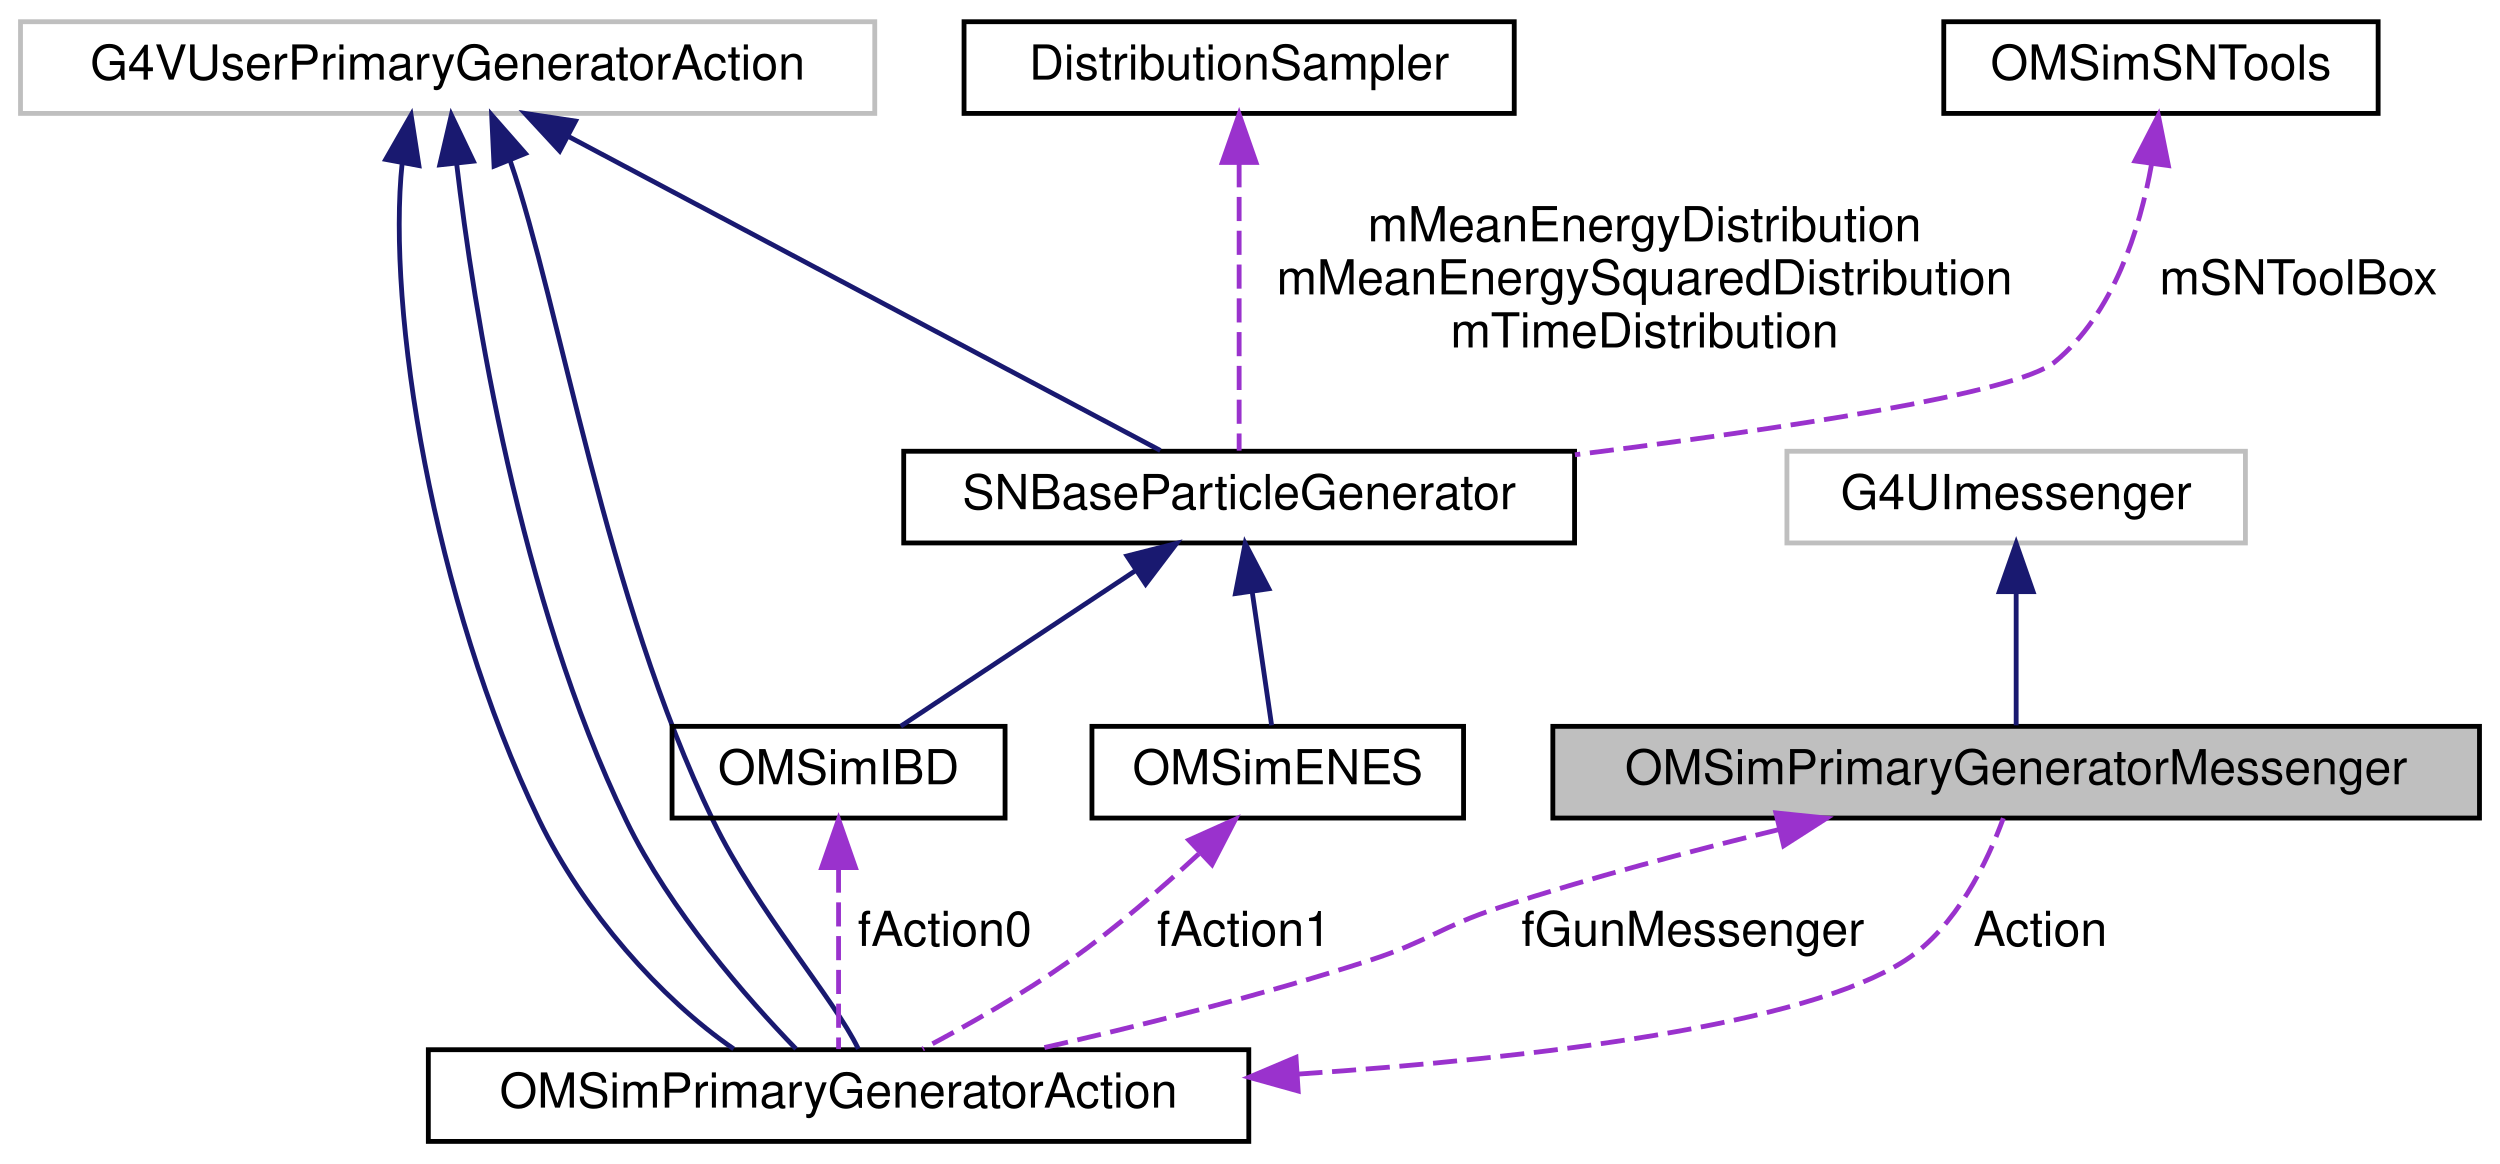
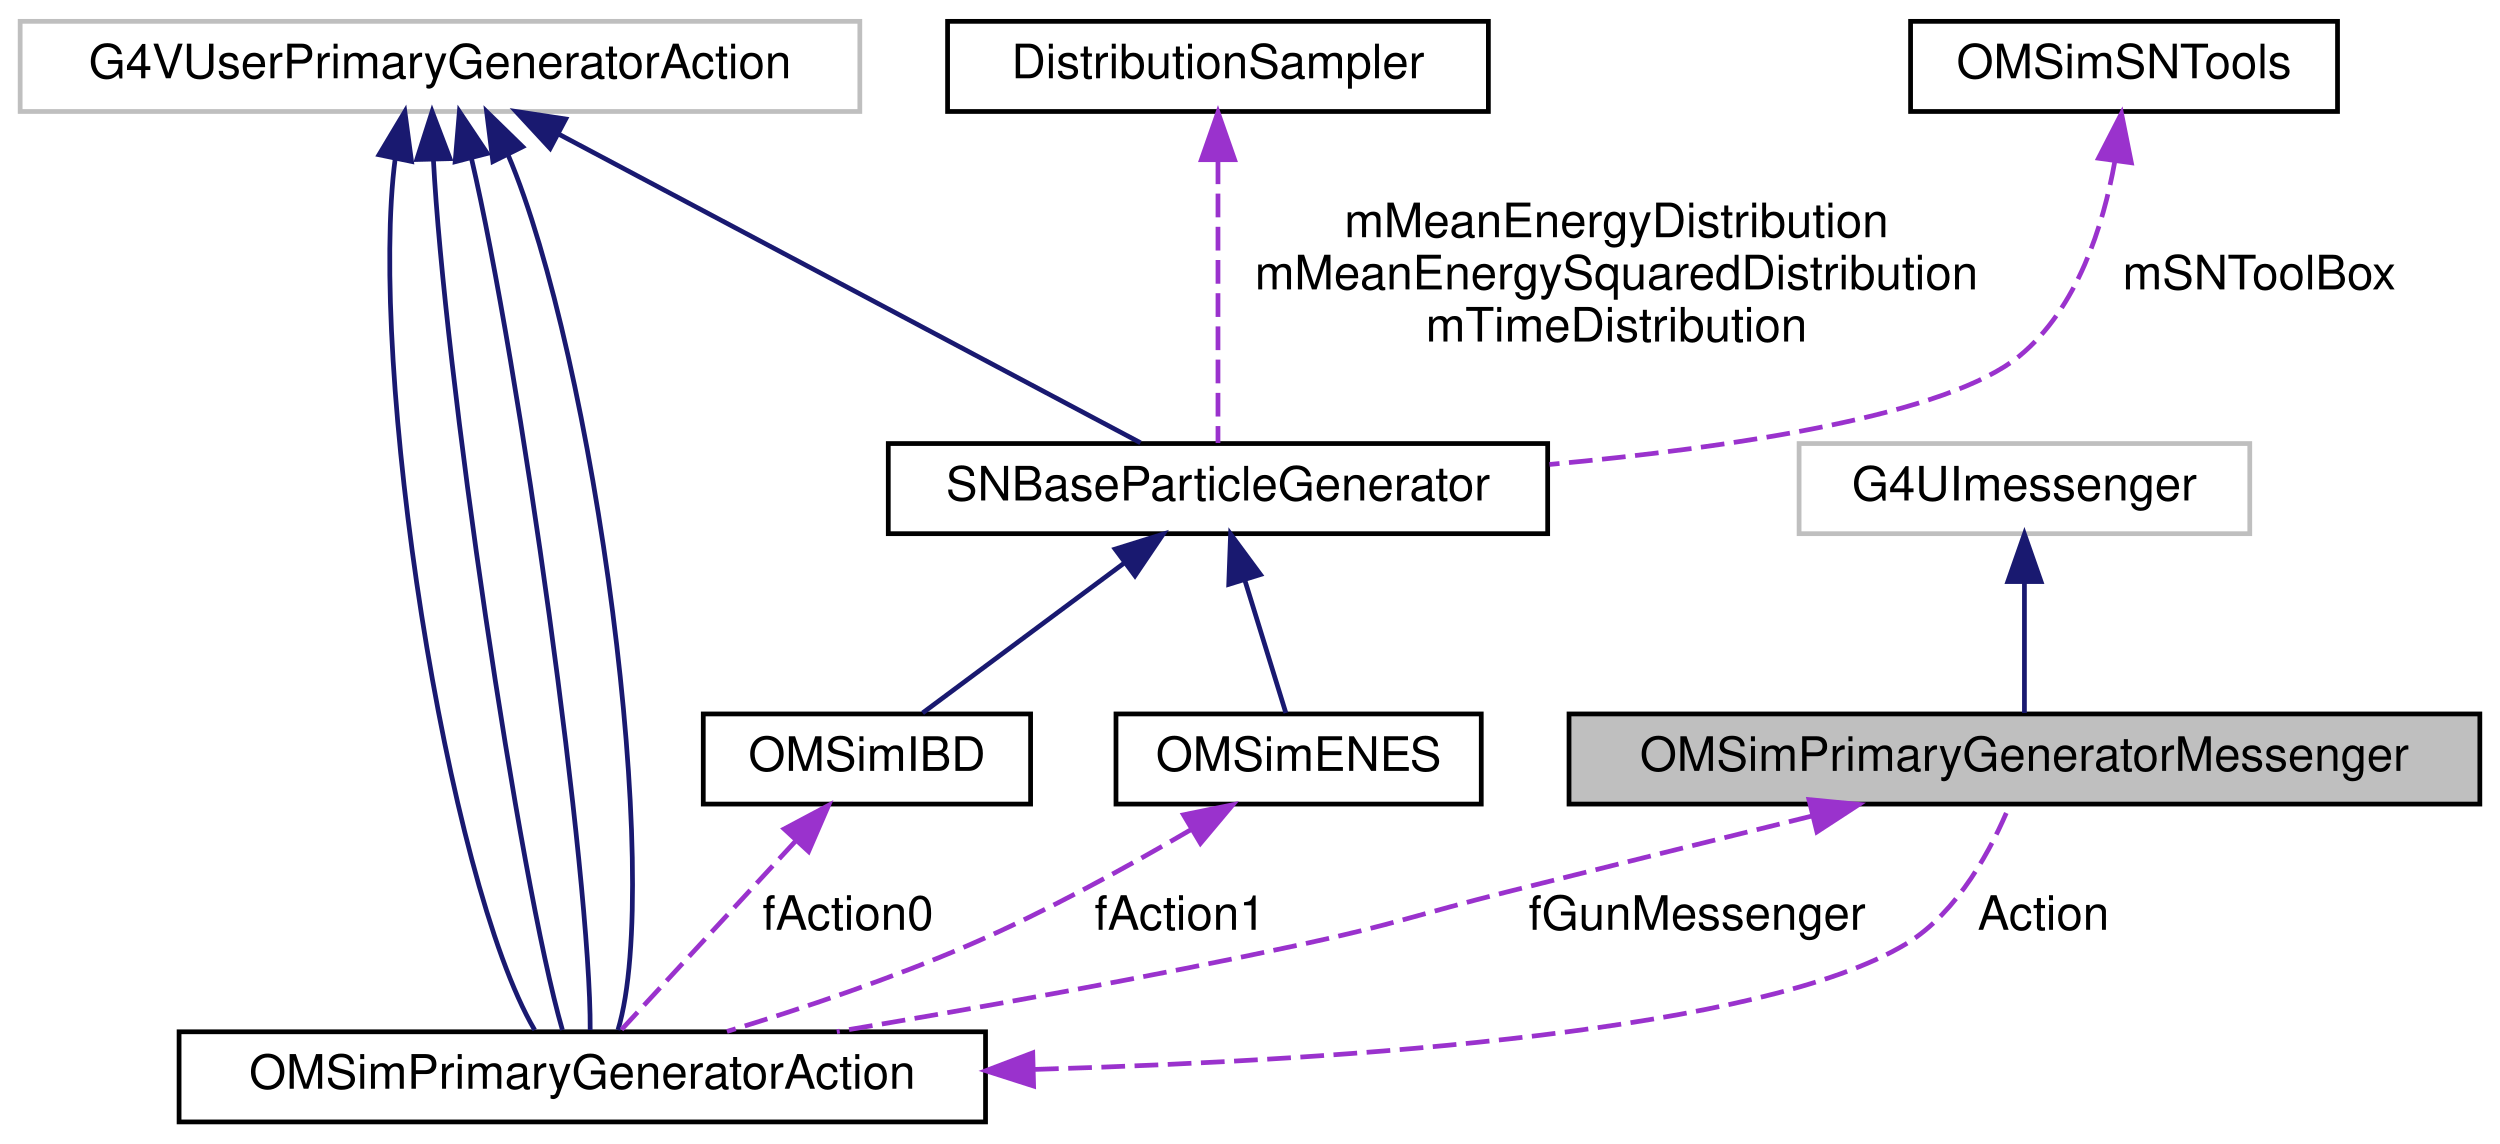
- <svg xmlns="http://www.w3.org/2000/svg" xmlns:xlink="http://www.w3.org/1999/xlink" width="518pt" height="241pt" viewBox="0.00 0.00 517.50 241.00">
+ <svg xmlns="http://www.w3.org/2000/svg" xmlns:xlink="http://www.w3.org/1999/xlink" width="527pt" height="241pt" viewBox="0.00 0.00 526.50 241.00">
  <g id="graph0" class="graph" transform="scale(1 1) rotate(0) translate(4 237)">
    <g id="node1" class="node">
      <g id="a_node1">
        <a xlink:title=" ">
-           <polygon fill="#bfbfbf" stroke="black" points="317.5,-67.5 317.5,-86.5 509.5,-86.5 509.5,-67.5 317.5,-67.5" />
-           <text text-anchor="middle" x="413.5" y="-74.5" font-family="Helvetica,sans-Serif" font-size="10.00">OMSimPrimaryGeneratorMessenger</text>
+           <polygon fill="#bfbfbf" stroke="black" points="326.5,-67.5 326.5,-86.5 518.5,-86.5 518.5,-67.5 326.5,-67.5" />
+           <text text-anchor="middle" x="422.5" y="-74.5" font-family="Helvetica,sans-Serif" font-size="10.00">OMSimPrimaryGeneratorMessenger</text>
        </a>
      </g>
    </g>
    <g id="node3" class="node">
      <g id="a_node3">
        <a xlink:href="class_o_m_sim_primary_generator_action.html" target="_top" xlink:title=" ">
-           <polygon fill="none" stroke="black" points="84.5,-0.5 84.5,-19.5 254.5,-19.5 254.5,-0.5 84.5,-0.5" />
-           <text text-anchor="middle" x="169.5" y="-7.5" font-family="Helvetica,sans-Serif" font-size="10.00">OMSimPrimaryGeneratorAction</text>
+           <polygon fill="none" stroke="black" points="33.5,-0.5 33.5,-19.5 203.5,-19.5 203.5,-0.5 33.5,-0.5" />
+           <text text-anchor="middle" x="118.5" y="-7.5" font-family="Helvetica,sans-Serif" font-size="10.00">OMSimPrimaryGeneratorAction</text>
        </a>
      </g>
    </g>
-     <g id="edge11" class="edge">
-       <path fill="none" stroke="#9a32cd" stroke-dasharray="5,2" d="M364.36,-65.12C346.04,-60.67 325.16,-55.12 306.5,-49 294.19,-44.96 291.82,-42 279.5,-38 256.96,-30.69 231.27,-24.28 210.39,-19.54" />
-       <polygon fill="#9a32cd" stroke="#9a32cd" points="363.71,-68.57 374.24,-67.48 365.33,-61.76 363.71,-68.57" />
-       <text text-anchor="middle" x="346.5" y="-41" font-family="Helvetica,sans-Serif" font-size="10.00"> fGunMessenger</text>
+     <g id="edge12" class="edge">
+       <path fill="none" stroke="#9a32cd" stroke-dasharray="5,2" d="M377.7,-64.98C358,-60.12 334.59,-54.31 313.5,-49 294.37,-44.18 289.78,-42.17 270.5,-38 238.02,-30.97 201.34,-24.42 172.15,-19.53" />
+       <polygon fill="#9a32cd" stroke="#9a32cd" points="377.08,-68.44 387.63,-67.43 378.76,-61.64 377.08,-68.44" />
+       <text text-anchor="middle" x="353.5" y="-41" font-family="Helvetica,sans-Serif" font-size="10.00"> fGunMessenger</text>
    </g>
    <g id="node2" class="node">
      <g id="a_node2">
        <a xlink:title=" ">
-           <polygon fill="none" stroke="#bfbfbf" points="366,-124.5 366,-143.5 461,-143.5 461,-124.5 366,-124.5" />
-           <text text-anchor="middle" x="413.5" y="-131.5" font-family="Helvetica,sans-Serif" font-size="10.00">G4UImessenger</text>
+           <polygon fill="none" stroke="#bfbfbf" points="375,-124.5 375,-143.5 470,-143.5 470,-124.5 375,-124.5" />
+           <text text-anchor="middle" x="422.5" y="-131.5" font-family="Helvetica,sans-Serif" font-size="10.00">G4UImessenger</text>
        </a>
      </g>
    </g>
    <g id="edge1" class="edge">
-       <path fill="none" stroke="midnightblue" d="M413.5,-114.12C413.5,-104.82 413.5,-94.06 413.5,-86.71" />
-       <polygon fill="midnightblue" stroke="midnightblue" points="410,-114.41 413.5,-124.41 417,-114.41 410,-114.41" />
+       <path fill="none" stroke="midnightblue" d="M422.5,-114.12C422.5,-104.82 422.5,-94.06 422.5,-86.71" />
+       <polygon fill="midnightblue" stroke="midnightblue" points="419,-114.41 422.5,-124.41 426,-114.41 419,-114.41" />
    </g>
    <g id="edge2" class="edge">
-       <path fill="none" stroke="#9a32cd" stroke-dasharray="5,2" d="M264.77,-14.45C314.73,-17.85 369.78,-24.6 390.5,-38 401.12,-44.87 407.57,-58.53 410.84,-67.47" />
-       <polygon fill="#9a32cd" stroke="#9a32cd" points="264.73,-10.94 254.53,-13.79 264.28,-17.92 264.73,-10.94" />
-       <text text-anchor="middle" x="418.5" y="-41" font-family="Helvetica,sans-Serif" font-size="10.00"> Action</text>
+       <path fill="none" stroke="#9a32cd" stroke-dasharray="5,2" d="M213.93,-11.57C282.29,-13.57 367.38,-19.83 397.5,-38 408.59,-44.69 415.73,-58.4 419.43,-67.4" />
+       <polygon fill="#9a32cd" stroke="#9a32cd" points="213.63,-8.06 203.54,-11.29 213.45,-15.06 213.63,-8.06" />
+       <text text-anchor="middle" x="426.5" y="-41" font-family="Helvetica,sans-Serif" font-size="10.00"> Action</text>
    </g>
    <g id="node4" class="node">
      <g id="a_node4">
        <a xlink:title=" ">
          <polygon fill="none" stroke="#bfbfbf" points="0,-213.5 0,-232.5 177,-232.5 177,-213.5 0,-213.5" />
          <text text-anchor="middle" x="88.5" y="-220.5" font-family="Helvetica,sans-Serif" font-size="10.00">G4VUserPrimaryGeneratorAction</text>
        </a>
      </g>
    </g>
    <g id="edge3" class="edge">
-       <path fill="none" stroke="midnightblue" d="M79.08,-203.21C75.88,-173.14 85.3,-112.94 107.5,-67 116.54,-48.3 132.66,-30.02 147.77,-19.67" />
-       <polygon fill="midnightblue" stroke="midnightblue" points="75.67,-203.97 80.93,-213.16 82.55,-202.69 75.67,-203.97" />
+       <path fill="none" stroke="midnightblue" d="M79.07,-203.66C73.32,-160.08 89.83,-51.63 108.46,-19.87" />
+       <polygon fill="midnightblue" stroke="midnightblue" points="75.65,-204.38 81.09,-213.47 82.5,-202.97 75.65,-204.38" />
    </g>
    <g id="edge4" class="edge">
-       <path fill="none" stroke="midnightblue" d="M90.35,-203.21C93.88,-173.14 103.3,-112.94 125.5,-67 134.54,-48.3 150.66,-30.02 160.68,-19.67" />
-       <polygon fill="midnightblue" stroke="midnightblue" points="86.87,-202.84 89.27,-213.16 93.83,-203.6 86.87,-202.84" />
+       <path fill="none" stroke="midnightblue" d="M87.11,-203.38C89.38,-159.62 105.11,-51.57 114.31,-19.87" />
+       <polygon fill="midnightblue" stroke="midnightblue" points="83.61,-203.38 86.84,-213.47 90.61,-203.56 83.61,-203.38" />
    </g>
    <g id="edge5" class="edge">
-       <path fill="none" stroke="midnightblue" d="M101.49,-203.6C111.8,-173.67 121.2,-113.15 143.5,-67 152.54,-48.3 168.66,-30.02 173.59,-19.67" />
-       <polygon fill="midnightblue" stroke="midnightblue" points="98.12,-202.58 97.62,-213.16 104.61,-205.2 98.12,-202.58" />
+       <path fill="none" stroke="midnightblue" d="M95.12,-203.66C105.3,-160.08 120.35,-51.63 120.16,-19.87" />
+       <polygon fill="midnightblue" stroke="midnightblue" points="91.7,-202.91 92.59,-213.47 98.48,-204.66 91.7,-202.91" />
+     </g>
+     <g id="edge6" class="edge">
+       <path fill="none" stroke="midnightblue" d="M102.8,-204.48C121.1,-161.47 135.68,-51.84 126.01,-19.87" />
+       <polygon fill="midnightblue" stroke="midnightblue" points="99.65,-202.95 98.33,-213.47 105.92,-206.07 99.65,-202.95" />
    </g>
    <g id="node6" class="node">
      <g id="a_node6">
        <a xlink:href="class_s_n_base_particle_generator.html" target="_top" xlink:title=" ">
          <polygon fill="none" stroke="black" points="183,-124.5 183,-143.5 322,-143.5 322,-124.5 183,-124.5" />
          <text text-anchor="middle" x="252.5" y="-131.5" font-family="Helvetica,sans-Serif" font-size="10.00">SNBaseParticleGenerator</text>
        </a>
      </g>
    </g>
-     <g id="edge8" class="edge">
+     <g id="edge9" class="edge">
      <path fill="none" stroke="midnightblue" d="M113.37,-208.81C147.35,-190.78 207.36,-158.95 236.17,-143.66" />
      <polygon fill="midnightblue" stroke="midnightblue" points="111.72,-205.72 104.52,-213.5 115,-211.91 111.72,-205.72" />
    </g>
    <g id="node5" class="node">
      <g id="a_node5">
        <a xlink:href="class_o_m_sim_i_b_d.html" target="_top" xlink:title="Class in charge of generating positrons from IBD of supernova antineutrino interactions.">
-           <polygon fill="none" stroke="black" points="135,-67.5 135,-86.5 204,-86.5 204,-67.5 135,-67.5" />
-           <text text-anchor="middle" x="169.5" y="-74.5" font-family="Helvetica,sans-Serif" font-size="10.00">OMSimIBD</text>
+           <polygon fill="none" stroke="black" points="144,-67.5 144,-86.5 213,-86.5 213,-67.5 144,-67.5" />
+           <text text-anchor="middle" x="178.5" y="-74.5" font-family="Helvetica,sans-Serif" font-size="10.00">OMSimIBD</text>
        </a>
      </g>
    </g>
-     <g id="edge6" class="edge">
-       <path fill="none" stroke="#9a32cd" stroke-dasharray="5,2" d="M169.5,-57.04C169.5,-44.67 169.5,-29.12 169.5,-19.63" />
-       <polygon fill="#9a32cd" stroke="#9a32cd" points="166,-57.23 169.5,-67.23 173,-57.23 166,-57.23" />
-       <text text-anchor="middle" x="191.5" y="-41" font-family="Helvetica,sans-Serif" font-size="10.00"> fAction0</text>
+     <g id="edge7" class="edge">
+       <path fill="none" stroke="#9a32cd" stroke-dasharray="5,2" d="M163.39,-59.63C151.66,-46.92 135.85,-29.8 126.46,-19.63" />
+       <polygon fill="#9a32cd" stroke="#9a32cd" points="161.05,-62.26 170.41,-67.23 166.2,-57.51 161.05,-62.26" />
+       <text text-anchor="middle" x="174.5" y="-41" font-family="Helvetica,sans-Serif" font-size="10.00"> fAction0</text>
    </g>
-     <g id="edge7" class="edge">
-       <path fill="none" stroke="midnightblue" d="M231.11,-118.82C215.69,-108.61 195.38,-95.15 182.38,-86.53" />
-       <polygon fill="midnightblue" stroke="midnightblue" points="229.26,-121.8 239.53,-124.41 233.13,-115.96 229.26,-121.8" />
+     <g id="edge8" class="edge">
+       <path fill="none" stroke="midnightblue" d="M232.7,-118.29C219.15,-108.21 201.62,-95.19 190.23,-86.71" />
+       <polygon fill="midnightblue" stroke="midnightblue" points="230.82,-121.25 240.94,-124.41 235,-115.63 230.82,-121.25" />
    </g>
    <g id="node9" class="node">
      <g id="a_node9">
        <a xlink:href="class_o_m_sim_e_n_e_s.html" target="_top" xlink:title="Class in charge of generating electrons from Electron-electron_Neutrino Elastic Scattering (ENES) nu_...">
-           <polygon fill="none" stroke="black" points="222,-67.5 222,-86.5 299,-86.5 299,-67.5 222,-67.5" />
-           <text text-anchor="middle" x="260.5" y="-74.5" font-family="Helvetica,sans-Serif" font-size="10.00">OMSimENES</text>
+           <polygon fill="none" stroke="black" points="231,-67.5 231,-86.5 308,-86.5 308,-67.5 231,-67.5" />
+           <text text-anchor="middle" x="269.5" y="-74.5" font-family="Helvetica,sans-Serif" font-size="10.00">OMSimENES</text>
        </a>
      </g>
    </g>
-     <g id="edge13" class="edge">
-       <path fill="none" stroke="midnightblue" d="M255.2,-114.42C256.56,-105.05 258.15,-94.14 259.23,-86.71" />
-       <polygon fill="midnightblue" stroke="midnightblue" points="251.73,-114.01 253.75,-124.41 258.65,-115.01 251.73,-114.01" />
+     <g id="edge14" class="edge">
+       <path fill="none" stroke="midnightblue" d="M258.15,-114.73C261.06,-105.29 264.49,-94.22 266.81,-86.71" />
+       <polygon fill="midnightblue" stroke="midnightblue" points="254.77,-113.82 255.16,-124.41 261.45,-115.89 254.77,-113.82" />
    </g>
    <g id="node7" class="node">
      <g id="a_node7">
        <a xlink:href="class_distribution_sampler.html" target="_top" xlink:title="Utility class for sampling from a given distribution using the inverse cumulative function and interp...">
          <polygon fill="none" stroke="black" points="195.5,-213.5 195.5,-232.5 309.5,-232.5 309.5,-213.5 195.5,-213.5" />
          <text text-anchor="middle" x="252.5" y="-220.5" font-family="Helvetica,sans-Serif" font-size="10.00">DistributionSampler</text>
        </a>
      </g>
    </g>
-     <g id="edge9" class="edge">
+     <g id="edge10" class="edge">
      <path fill="none" stroke="#9a32cd" stroke-dasharray="5,2" d="M252.5,-203.19C252.5,-184.74 252.5,-157.41 252.5,-143.62" />
      <polygon fill="#9a32cd" stroke="#9a32cd" points="249,-203.34 252.5,-213.34 256,-203.34 249,-203.34" />
      <text text-anchor="middle" x="336.5" y="-187" font-family="Helvetica,sans-Serif" font-size="10.00"> mMeanEnergyDistribution</text>
      <text text-anchor="middle" x="336.5" y="-176" font-family="Helvetica,sans-Serif" font-size="10.00">mMeanEnergySquaredDistribution</text>
      <text text-anchor="middle" x="336.5" y="-165" font-family="Helvetica,sans-Serif" font-size="10.00">mTimeDistribution</text>
    </g>
    <g id="node8" class="node">
      <g id="a_node8">
        <a xlink:href="class_o_m_sim_s_n_tools.html" target="_top" xlink:title="Provides utility methods for generating ENES and IBD interactions.">
          <polygon fill="none" stroke="black" points="398.5,-213.5 398.5,-232.5 488.5,-232.5 488.5,-213.5 398.5,-213.5" />
          <text text-anchor="middle" x="443.5" y="-220.5" font-family="Helvetica,sans-Serif" font-size="10.00">OMSimSNTools</text>
        </a>
      </g>
    </g>
-     <g id="edge10" class="edge">
-       <path fill="none" stroke="#9a32cd" stroke-dasharray="5,2" d="M441.54,-202.91C439.11,-189.43 433.68,-172.03 421.5,-162 413.59,-155.48 365.1,-148.15 322.07,-142.77" />
+     <g id="edge11" class="edge">
+       <path fill="none" stroke="#9a32cd" stroke-dasharray="5,2" d="M441.54,-202.91C439.11,-189.43 433.68,-172.03 421.5,-162 406.36,-149.53 361.9,-142.75 322.39,-139.09" />
      <polygon fill="#9a32cd" stroke="#9a32cd" points="438.11,-203.65 442.96,-213.08 445.04,-202.69 438.11,-203.65" />
      <text text-anchor="middle" x="472" y="-176" font-family="Helvetica,sans-Serif" font-size="10.00"> mSNToolBox</text>
    </g>
-     <g id="edge12" class="edge">
-       <path fill="none" stroke="#9a32cd" stroke-dasharray="5,2" d="M244.14,-60.08C236.39,-52.92 226.8,-44.61 217.5,-38 207.84,-31.13 196.27,-24.58 186.92,-19.65" />
-       <polygon fill="#9a32cd" stroke="#9a32cd" points="242.07,-62.93 251.74,-67.26 246.88,-57.84 242.07,-62.93" />
-       <text text-anchor="middle" x="253.5" y="-41" font-family="Helvetica,sans-Serif" font-size="10.00"> fAction1</text>
+     <g id="edge13" class="edge">
+       <path fill="none" stroke="#9a32cd" stroke-dasharray="5,2" d="M246.77,-62.09C233.57,-54.36 216.44,-44.94 200.5,-38 183.87,-30.76 164.64,-24.33 148.99,-19.57" />
+       <polygon fill="#9a32cd" stroke="#9a32cd" points="245.23,-65.24 255.62,-67.35 248.81,-59.23 245.23,-65.24" />
+       <text text-anchor="middle" x="244.5" y="-41" font-family="Helvetica,sans-Serif" font-size="10.00"> fAction1</text>
    </g>
  </g>
</svg>
